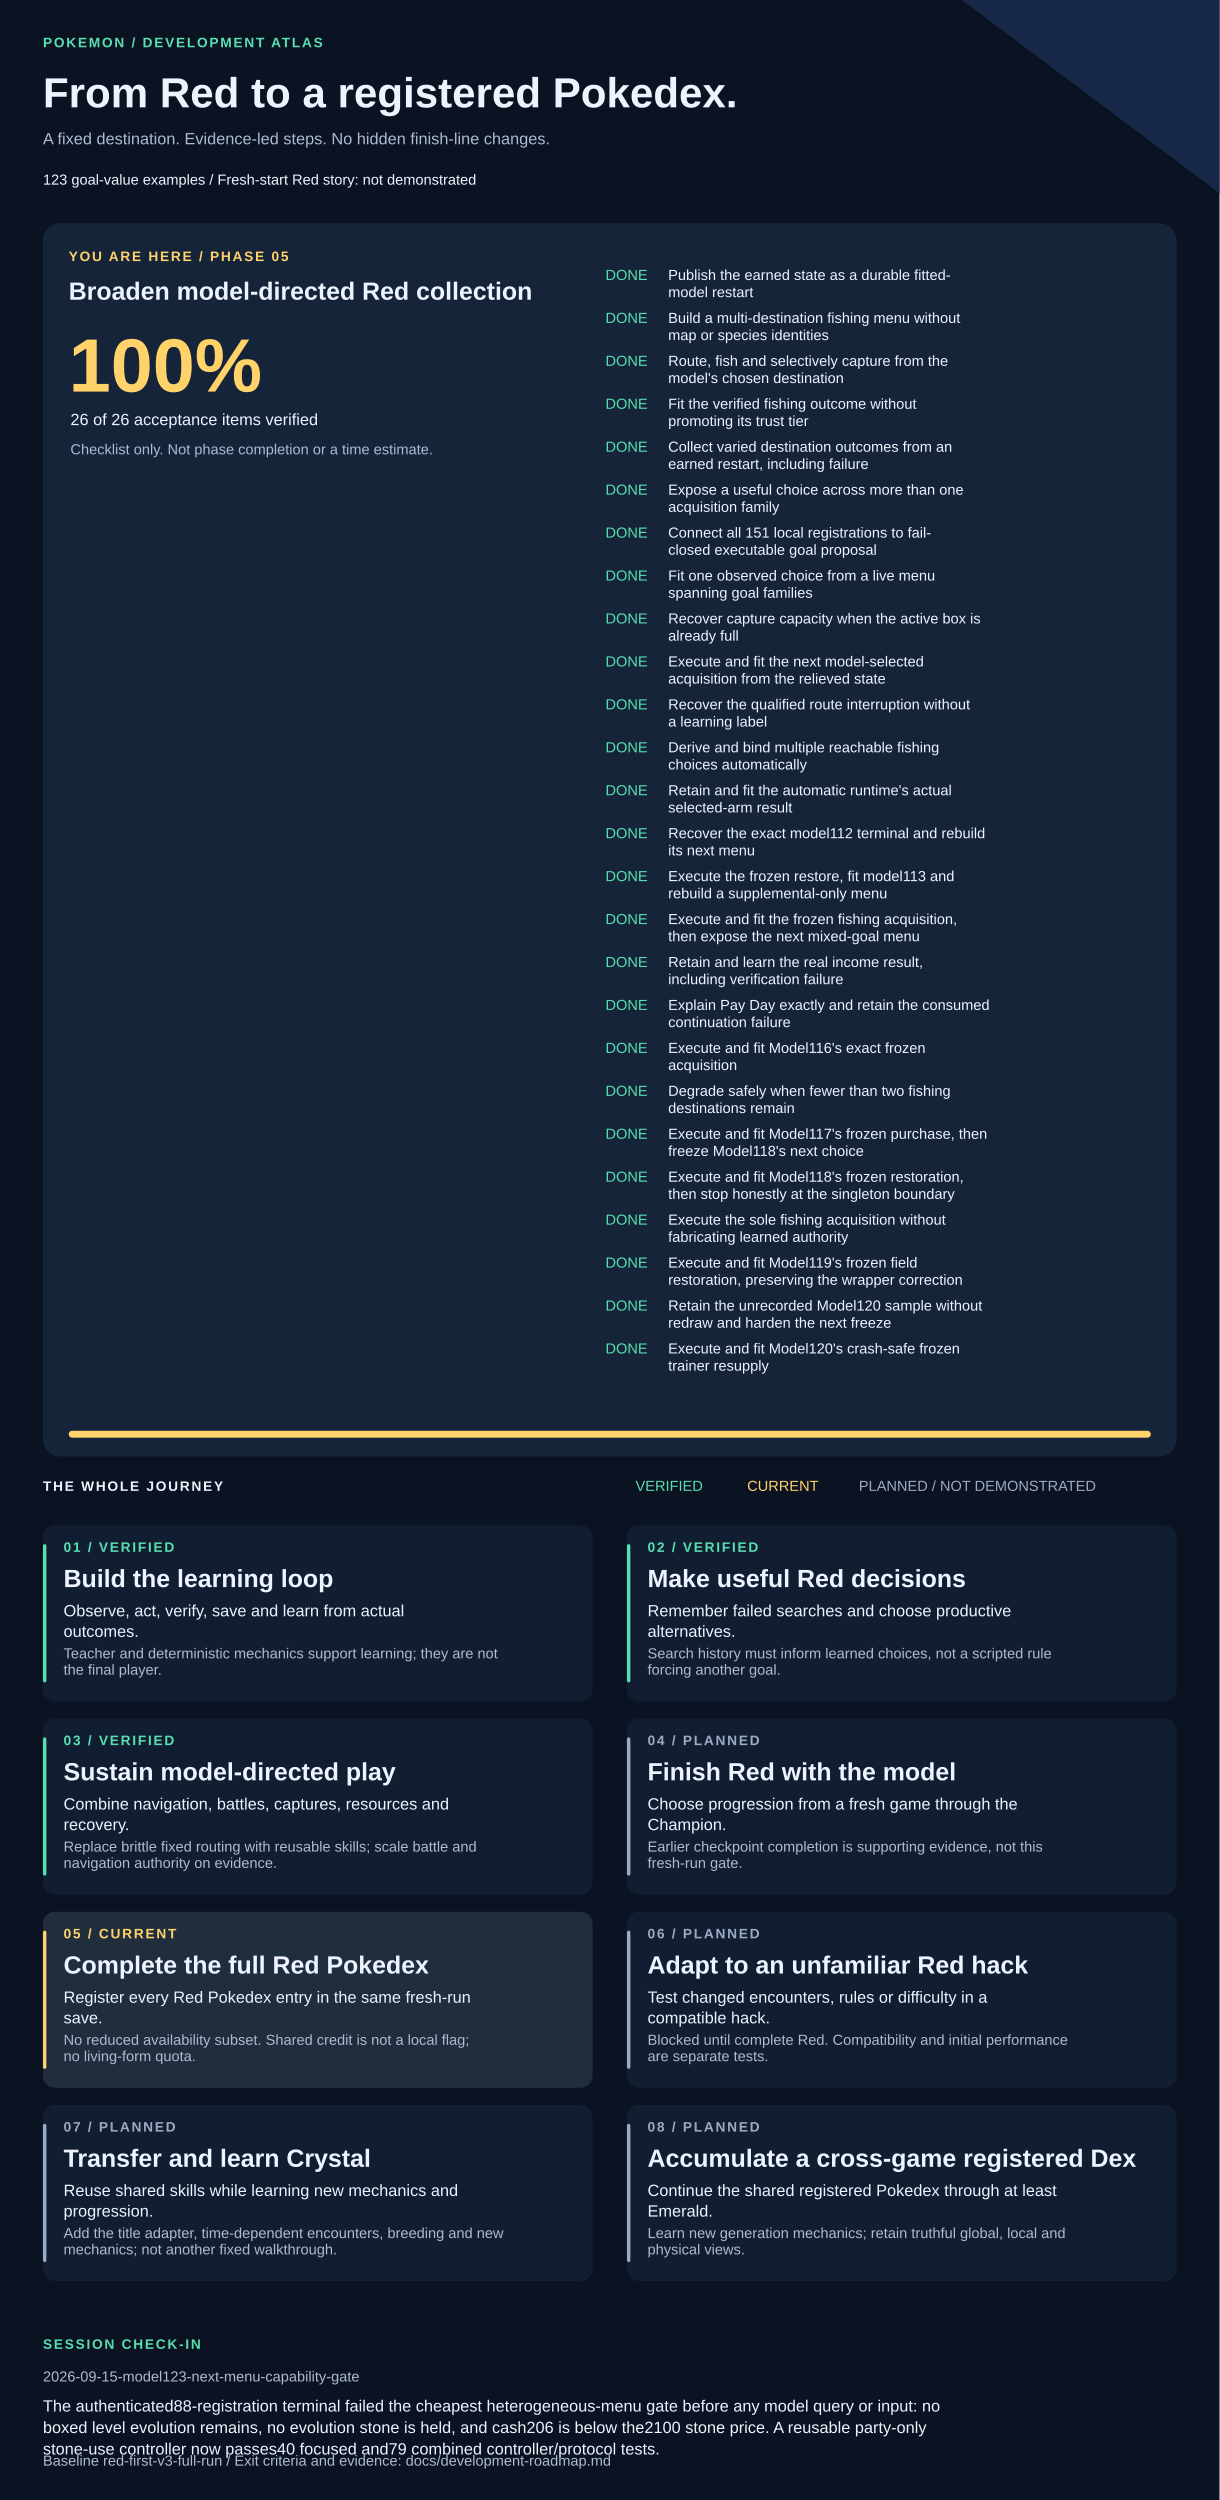
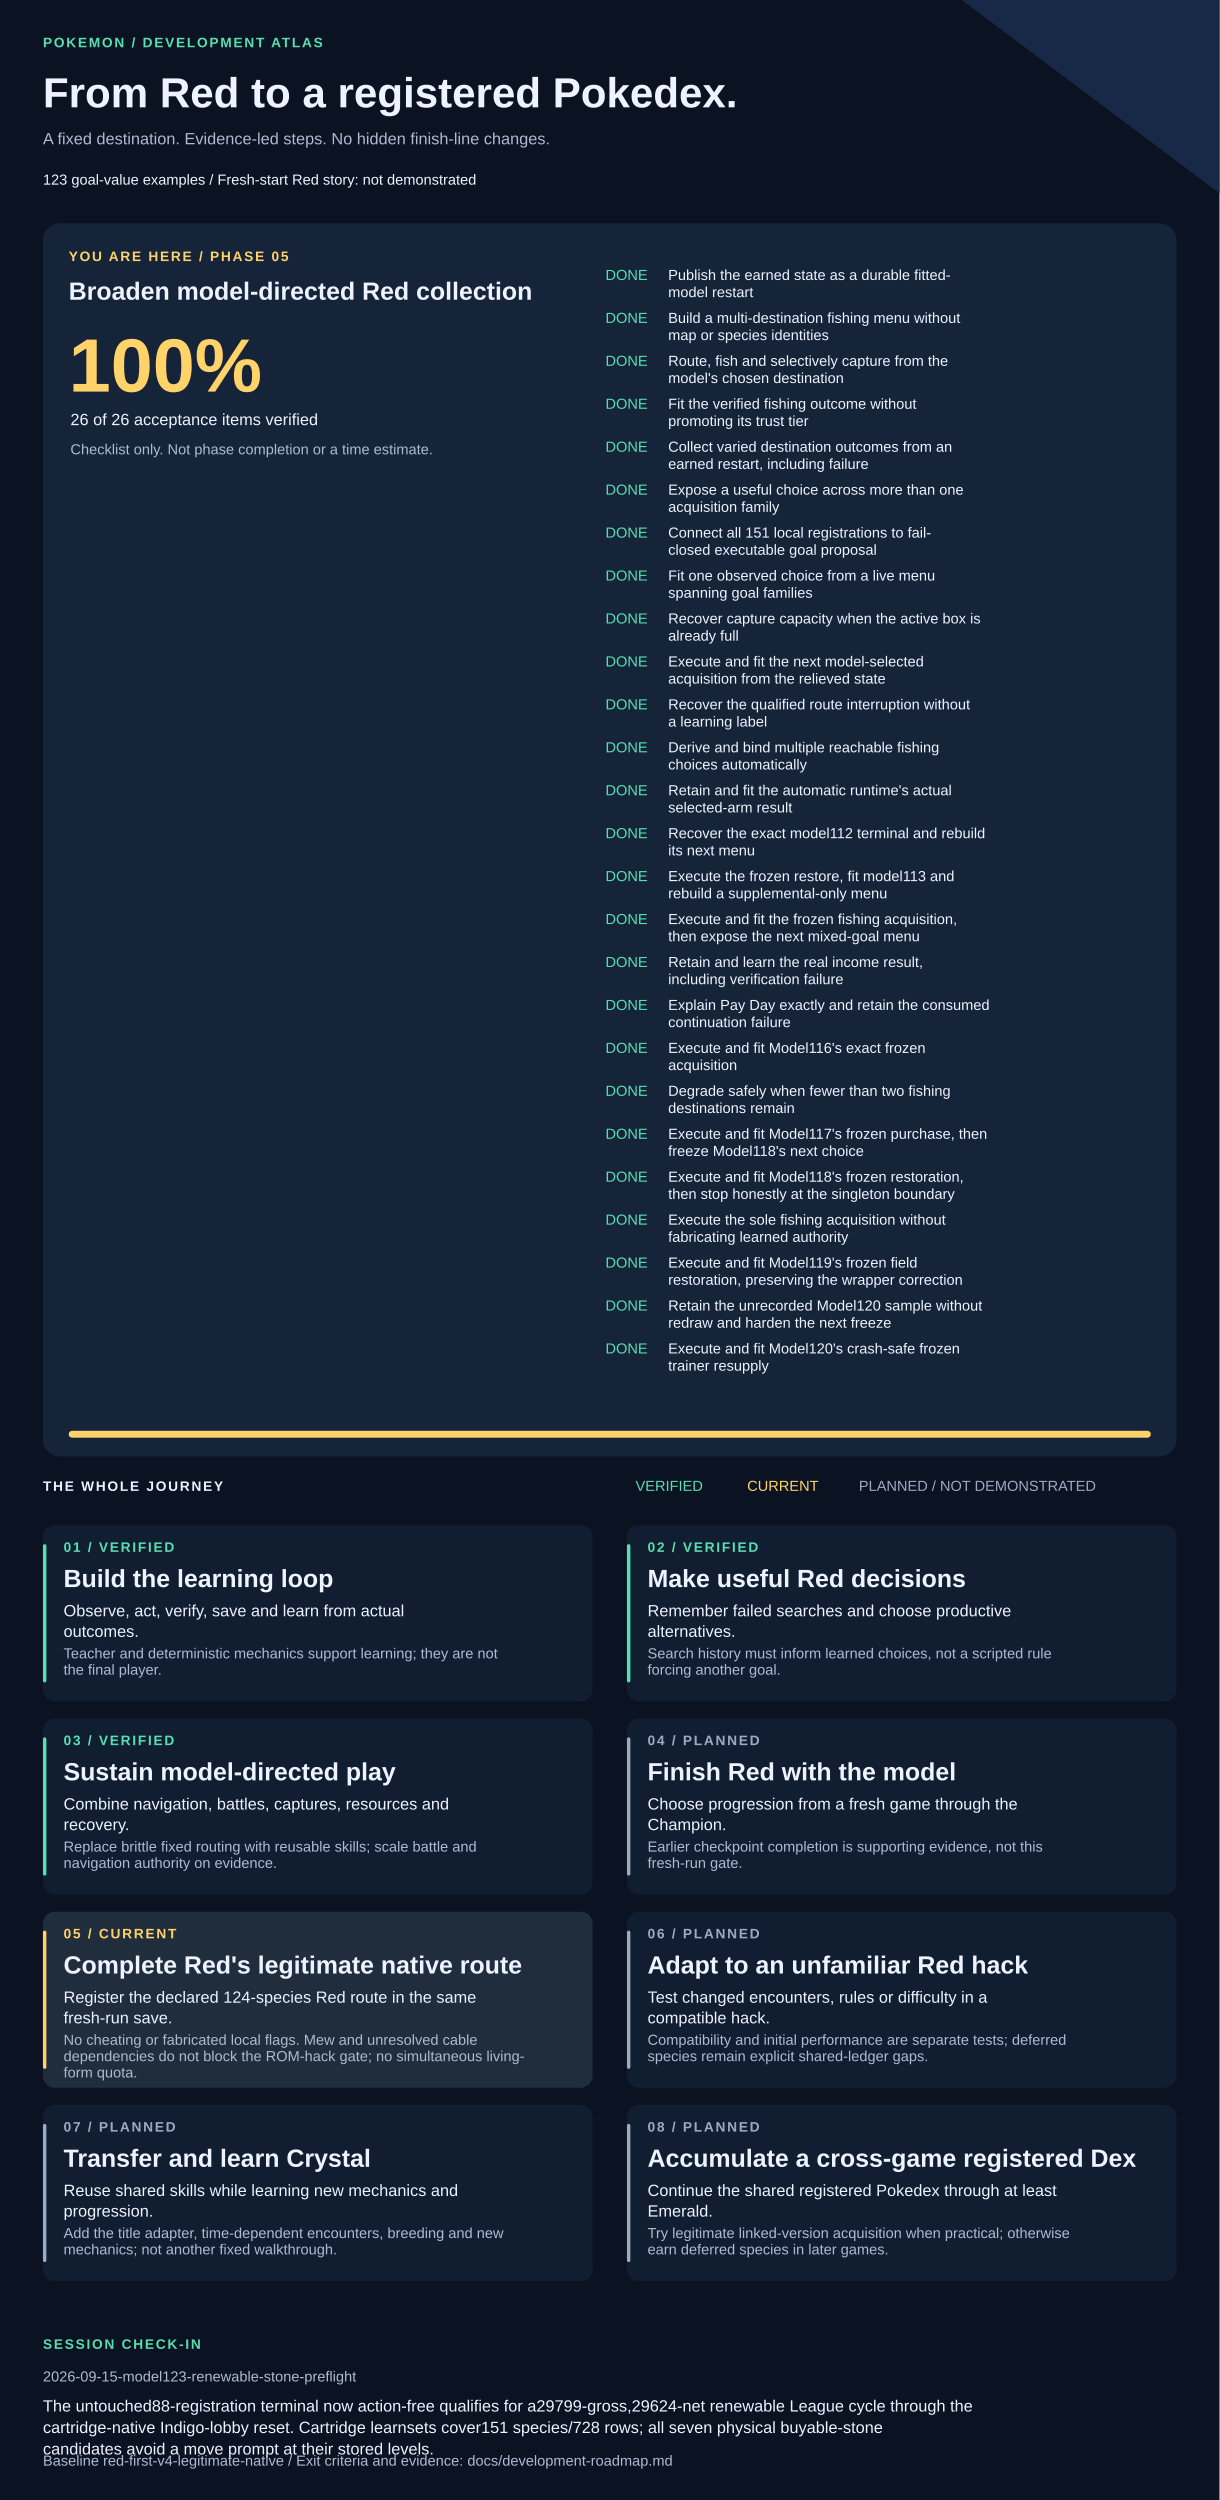
<svg xmlns="http://www.w3.org/2000/svg" width="1420" height="2911" viewBox="0 0 1420 2911" role="img" aria-labelledby="title description">
  <style>text{font-family:Arial,Helvetica,sans-serif;fill:#edf3ff}.muted{fill:#adbad1}.eyebrow{font-size:16px;letter-spacing:2px;font-weight:bold}.heading{font-size:29px;font-weight:bold}.body{font-size:19px}.small{font-size:17px}</style>
  <rect width="1420" height="2911" fill="#0b1221" />
  <path d="M1120 0H1420V225Z" fill="#172947" />
  <text x="50" y="55" class="eyebrow" style="fill:#57dfb1">POKEMON / DEVELOPMENT ATLAS</text>
  <text x="50" y="125" style="font-size:49px;font-weight:bold">From Red to a registered Pokedex.</text>
  <text x="50" y="168" class="body muted">A fixed destination. Evidence-led steps. No hidden finish-line changes.</text>
  <text x="50" y="215" class="small">123 goal-value examples  /  Fresh-start Red story: not demonstrated</text>
  <rect x="50" y="260" width="1320" height="1436" rx="20" fill="#16243a" />
  <text x="80" y="304" class="eyebrow" style="fill:#ffd36a">YOU ARE HERE / PHASE 05</text>
  <text x="80" y="349" class="heading">Broaden model-directed Red collection</text>
  <text x="80" y="456" style="font-size:88px;font-weight:bold;fill:#ffd36a">100%</text>
  <text x="82" y="495" class="body">26 of 26 acceptance items verified</text>
  <text x="82" y="529" class="small muted">Checklist only. Not phase completion or a time estimate.</text>
  <text x="705" y="326" class="small" style="fill:#57dfb1">DONE</text>
  <text x="778" y="326" class="small">Publish the earned state as a durable fitted-</text>
  <text x="778" y="346" class="small">model restart</text>
  <text x="705" y="376" class="small" style="fill:#57dfb1">DONE</text>
  <text x="778" y="376" class="small">Build a multi-destination fishing menu without</text>
  <text x="778" y="396" class="small">map or species identities</text>
  <text x="705" y="426" class="small" style="fill:#57dfb1">DONE</text>
  <text x="778" y="426" class="small">Route, fish and selectively capture from the</text>
  <text x="778" y="446" class="small">model's chosen destination</text>
  <text x="705" y="476" class="small" style="fill:#57dfb1">DONE</text>
  <text x="778" y="476" class="small">Fit the verified fishing outcome without</text>
  <text x="778" y="496" class="small">promoting its trust tier</text>
  <text x="705" y="526" class="small" style="fill:#57dfb1">DONE</text>
  <text x="778" y="526" class="small">Collect varied destination outcomes from an</text>
  <text x="778" y="546" class="small">earned restart, including failure</text>
  <text x="705" y="576" class="small" style="fill:#57dfb1">DONE</text>
  <text x="778" y="576" class="small">Expose a useful choice across more than one</text>
  <text x="778" y="596" class="small">acquisition family</text>
  <text x="705" y="626" class="small" style="fill:#57dfb1">DONE</text>
  <text x="778" y="626" class="small">Connect all 151 local registrations to fail-</text>
  <text x="778" y="646" class="small">closed executable goal proposal</text>
  <text x="705" y="676" class="small" style="fill:#57dfb1">DONE</text>
  <text x="778" y="676" class="small">Fit one observed choice from a live menu</text>
  <text x="778" y="696" class="small">spanning goal families</text>
  <text x="705" y="726" class="small" style="fill:#57dfb1">DONE</text>
  <text x="778" y="726" class="small">Recover capture capacity when the active box is</text>
  <text x="778" y="746" class="small">already full</text>
  <text x="705" y="776" class="small" style="fill:#57dfb1">DONE</text>
  <text x="778" y="776" class="small">Execute and fit the next model-selected</text>
  <text x="778" y="796" class="small">acquisition from the relieved state</text>
  <text x="705" y="826" class="small" style="fill:#57dfb1">DONE</text>
  <text x="778" y="826" class="small">Recover the qualified route interruption without</text>
  <text x="778" y="846" class="small">a learning label</text>
  <text x="705" y="876" class="small" style="fill:#57dfb1">DONE</text>
  <text x="778" y="876" class="small">Derive and bind multiple reachable fishing</text>
  <text x="778" y="896" class="small">choices automatically</text>
  <text x="705" y="926" class="small" style="fill:#57dfb1">DONE</text>
  <text x="778" y="926" class="small">Retain and fit the automatic runtime's actual</text>
  <text x="778" y="946" class="small">selected-arm result</text>
  <text x="705" y="976" class="small" style="fill:#57dfb1">DONE</text>
  <text x="778" y="976" class="small">Recover the exact model112 terminal and rebuild</text>
  <text x="778" y="996" class="small">its next menu</text>
  <text x="705" y="1026" class="small" style="fill:#57dfb1">DONE</text>
  <text x="778" y="1026" class="small">Execute the frozen restore, fit model113 and</text>
  <text x="778" y="1046" class="small">rebuild a supplemental-only menu</text>
  <text x="705" y="1076" class="small" style="fill:#57dfb1">DONE</text>
  <text x="778" y="1076" class="small">Execute and fit the frozen fishing acquisition,</text>
  <text x="778" y="1096" class="small">then expose the next mixed-goal menu</text>
  <text x="705" y="1126" class="small" style="fill:#57dfb1">DONE</text>
  <text x="778" y="1126" class="small">Retain and learn the real income result,</text>
  <text x="778" y="1146" class="small">including verification failure</text>
  <text x="705" y="1176" class="small" style="fill:#57dfb1">DONE</text>
  <text x="778" y="1176" class="small">Explain Pay Day exactly and retain the consumed</text>
  <text x="778" y="1196" class="small">continuation failure</text>
  <text x="705" y="1226" class="small" style="fill:#57dfb1">DONE</text>
  <text x="778" y="1226" class="small">Execute and fit Model116's exact frozen</text>
  <text x="778" y="1246" class="small">acquisition</text>
  <text x="705" y="1276" class="small" style="fill:#57dfb1">DONE</text>
  <text x="778" y="1276" class="small">Degrade safely when fewer than two fishing</text>
  <text x="778" y="1296" class="small">destinations remain</text>
  <text x="705" y="1326" class="small" style="fill:#57dfb1">DONE</text>
  <text x="778" y="1326" class="small">Execute and fit Model117's frozen purchase, then</text>
  <text x="778" y="1346" class="small">freeze Model118's next choice</text>
  <text x="705" y="1376" class="small" style="fill:#57dfb1">DONE</text>
  <text x="778" y="1376" class="small">Execute and fit Model118's frozen restoration,</text>
  <text x="778" y="1396" class="small">then stop honestly at the singleton boundary</text>
  <text x="705" y="1426" class="small" style="fill:#57dfb1">DONE</text>
  <text x="778" y="1426" class="small">Execute the sole fishing acquisition without</text>
  <text x="778" y="1446" class="small">fabricating learned authority</text>
  <text x="705" y="1476" class="small" style="fill:#57dfb1">DONE</text>
  <text x="778" y="1476" class="small">Execute and fit Model119's frozen field</text>
  <text x="778" y="1496" class="small">restoration, preserving the wrapper correction</text>
  <text x="705" y="1526" class="small" style="fill:#57dfb1">DONE</text>
  <text x="778" y="1526" class="small">Retain the unrecorded Model120 sample without</text>
  <text x="778" y="1546" class="small">redraw and harden the next freeze</text>
  <text x="705" y="1576" class="small" style="fill:#57dfb1">DONE</text>
  <text x="778" y="1576" class="small">Execute and fit Model120's crash-safe frozen</text>
  <text x="778" y="1596" class="small">trainer resupply</text>
  <rect x="80" y="1666" width="1260" height="8" rx="4" fill="#293b55" />
  <rect x="80" y="1666" width="1260" height="8" rx="4" fill="#ffd36a" />
  <text x="50" y="1736" class="eyebrow">THE WHOLE JOURNEY</text>
  <text x="740" y="1736" class="small" style="fill:#57dfb1">VERIFIED</text>
  <text x="870" y="1736" class="small" style="fill:#ffd36a">CURRENT</text>
  <text x="1000" y="1736" class="small" style="fill:#9daac4">PLANNED / NOT DEMONSTRATED</text>
  <rect x="50" y="1776" width="640" height="205" rx="14" fill="#111e31" />
  <rect x="50" y="1798" width="4" height="161" rx="2" fill="#57dfb1" />
  <text x="74" y="1807" class="eyebrow" style="fill:#57dfb1">01 / VERIFIED</text>
  <text x="74" y="1848" class="heading">Build the learning loop</text>
  <text x="74" y="1882" class="body">Observe, act, verify, save and learn from actual</text>
  <text x="74" y="1906" class="body">outcomes.</text>
  <text x="74" y="1931" class="small muted">Teacher and deterministic mechanics support learning; they are not</text>
  <text x="74" y="1950" class="small muted">the final player.</text>
  <rect x="730" y="1776" width="640" height="205" rx="14" fill="#111e31" />
  <rect x="730" y="1798" width="4" height="161" rx="2" fill="#57dfb1" />
  <text x="754" y="1807" class="eyebrow" style="fill:#57dfb1">02 / VERIFIED</text>
  <text x="754" y="1848" class="heading">Make useful Red decisions</text>
  <text x="754" y="1882" class="body">Remember failed searches and choose productive</text>
  <text x="754" y="1906" class="body">alternatives.</text>
  <text x="754" y="1931" class="small muted">Search history must inform learned choices, not a scripted rule</text>
  <text x="754" y="1950" class="small muted">forcing another goal.</text>
  <rect x="50" y="2001" width="640" height="205" rx="14" fill="#111e31" />
  <rect x="50" y="2023" width="4" height="161" rx="2" fill="#57dfb1" />
  <text x="74" y="2032" class="eyebrow" style="fill:#57dfb1">03 / VERIFIED</text>
  <text x="74" y="2073" class="heading">Sustain model-directed play</text>
  <text x="74" y="2107" class="body">Combine navigation, battles, captures, resources and</text>
  <text x="74" y="2131" class="body">recovery.</text>
  <text x="74" y="2156" class="small muted">Replace brittle fixed routing with reusable skills; scale battle and</text>
  <text x="74" y="2175" class="small muted">navigation authority on evidence.</text>
  <rect x="730" y="2001" width="640" height="205" rx="14" fill="#111e31" />
  <rect x="730" y="2023" width="4" height="161" rx="2" fill="#9daac4" />
  <text x="754" y="2032" class="eyebrow" style="fill:#9daac4">04 / PLANNED</text>
  <text x="754" y="2073" class="heading">Finish Red with the model</text>
  <text x="754" y="2107" class="body">Choose progression from a fresh game through the</text>
  <text x="754" y="2131" class="body">Champion.</text>
  <text x="754" y="2156" class="small muted">Earlier checkpoint completion is supporting evidence, not this</text>
  <text x="754" y="2175" class="small muted">fresh-run gate.</text>
  <rect x="50" y="2226" width="640" height="205" rx="14" fill="#202d3d" />
  <rect x="50" y="2248" width="4" height="161" rx="2" fill="#ffd36a" />
  <text x="74" y="2257" class="eyebrow" style="fill:#ffd36a">05 / CURRENT</text>
-   <text x="74" y="2298" class="heading">Complete the full Red Pokedex</text>
-   <text x="74" y="2332" class="body">Register every Red Pokedex entry in the same fresh-run</text>
-   <text x="74" y="2356" class="body">save.</text>
-   <text x="74" y="2381" class="small muted">No reduced availability subset. Shared credit is not a local flag;</text>
-   <text x="74" y="2400" class="small muted">no living-form quota.</text>
+   <text x="74" y="2298" class="heading">Complete Red's legitimate native route</text>
+   <text x="74" y="2332" class="body">Register the declared 124-species Red route in the same</text>
+   <text x="74" y="2356" class="body">fresh-run save.</text>
+   <text x="74" y="2381" class="small muted">No cheating or fabricated local flags. Mew and unresolved cable</text>
+   <text x="74" y="2400" class="small muted">dependencies do not block the ROM-hack gate; no simultaneous living-</text>
+   <text x="74" y="2419" class="small muted">form quota.</text>
  <rect x="730" y="2226" width="640" height="205" rx="14" fill="#111e31" />
  <rect x="730" y="2248" width="4" height="161" rx="2" fill="#9daac4" />
  <text x="754" y="2257" class="eyebrow" style="fill:#9daac4">06 / PLANNED</text>
  <text x="754" y="2298" class="heading">Adapt to an unfamiliar Red hack</text>
  <text x="754" y="2332" class="body">Test changed encounters, rules or difficulty in a</text>
  <text x="754" y="2356" class="body">compatible hack.</text>
-   <text x="754" y="2381" class="small muted">Blocked until complete Red. Compatibility and initial performance</text>
-   <text x="754" y="2400" class="small muted">are separate tests.</text>
+   <text x="754" y="2381" class="small muted">Compatibility and initial performance are separate tests; deferred</text>
+   <text x="754" y="2400" class="small muted">species remain explicit shared-ledger gaps.</text>
  <rect x="50" y="2451" width="640" height="205" rx="14" fill="#111e31" />
  <rect x="50" y="2473" width="4" height="161" rx="2" fill="#9daac4" />
  <text x="74" y="2482" class="eyebrow" style="fill:#9daac4">07 / PLANNED</text>
  <text x="74" y="2523" class="heading">Transfer and learn Crystal</text>
  <text x="74" y="2557" class="body">Reuse shared skills while learning new mechanics and</text>
  <text x="74" y="2581" class="body">progression.</text>
  <text x="74" y="2606" class="small muted">Add the title adapter, time-dependent encounters, breeding and new</text>
  <text x="74" y="2625" class="small muted">mechanics; not another fixed walkthrough.</text>
  <rect x="730" y="2451" width="640" height="205" rx="14" fill="#111e31" />
  <rect x="730" y="2473" width="4" height="161" rx="2" fill="#9daac4" />
  <text x="754" y="2482" class="eyebrow" style="fill:#9daac4">08 / PLANNED</text>
  <text x="754" y="2523" class="heading">Accumulate a cross-game registered Dex</text>
  <text x="754" y="2557" class="body">Continue the shared registered Pokedex through at least</text>
  <text x="754" y="2581" class="body">Emerald.</text>
-   <text x="754" y="2606" class="small muted">Learn new generation mechanics; retain truthful global, local and</text>
-   <text x="754" y="2625" class="small muted">physical views.</text>
+   <text x="754" y="2606" class="small muted">Try legitimate linked-version acquisition when practical; otherwise</text>
+   <text x="754" y="2625" class="small muted">earn deferred species in later games.</text>
  <text x="50" y="2735" class="eyebrow" style="fill:#57dfb1">SESSION CHECK-IN</text>
-   <text x="50" y="2773" class="small muted">2026-09-15-model123-next-menu-capability-gate</text>
-   <text x="50" y="2808" class="body">The authenticated88-registration terminal failed the cheapest heterogeneous-menu gate before any model query or input: no</text>
-   <text x="50" y="2833" class="body">boxed level evolution remains, no evolution stone is held, and cash206 is below the2100 stone price. A reusable party-only</text>
-   <text x="50" y="2858" class="body">stone-use controller now passes40 focused and79 combined controller/protocol tests.</text>
-   <text x="50" y="2871" class="small muted">Baseline red-first-v3-full-run / Exit criteria and evidence: docs/development-roadmap.md</text>
+   <text x="50" y="2773" class="small muted">2026-09-15-model123-renewable-stone-preflight</text>
+   <text x="50" y="2808" class="body">The untouched88-registration terminal now action-free qualifies for a29799-gross,29624-net renewable League cycle through the</text>
+   <text x="50" y="2833" class="body">cartridge-native Indigo-lobby reset. Cartridge learnsets cover151 species/728 rows; all seven physical buyable-stone</text>
+   <text x="50" y="2858" class="body">candidates avoid a move prompt at their stored levels.</text>
+   <text x="50" y="2871" class="small muted">Baseline red-first-v4-legitimate-native / Exit criteria and evidence: docs/development-roadmap.md</text>
</svg>
